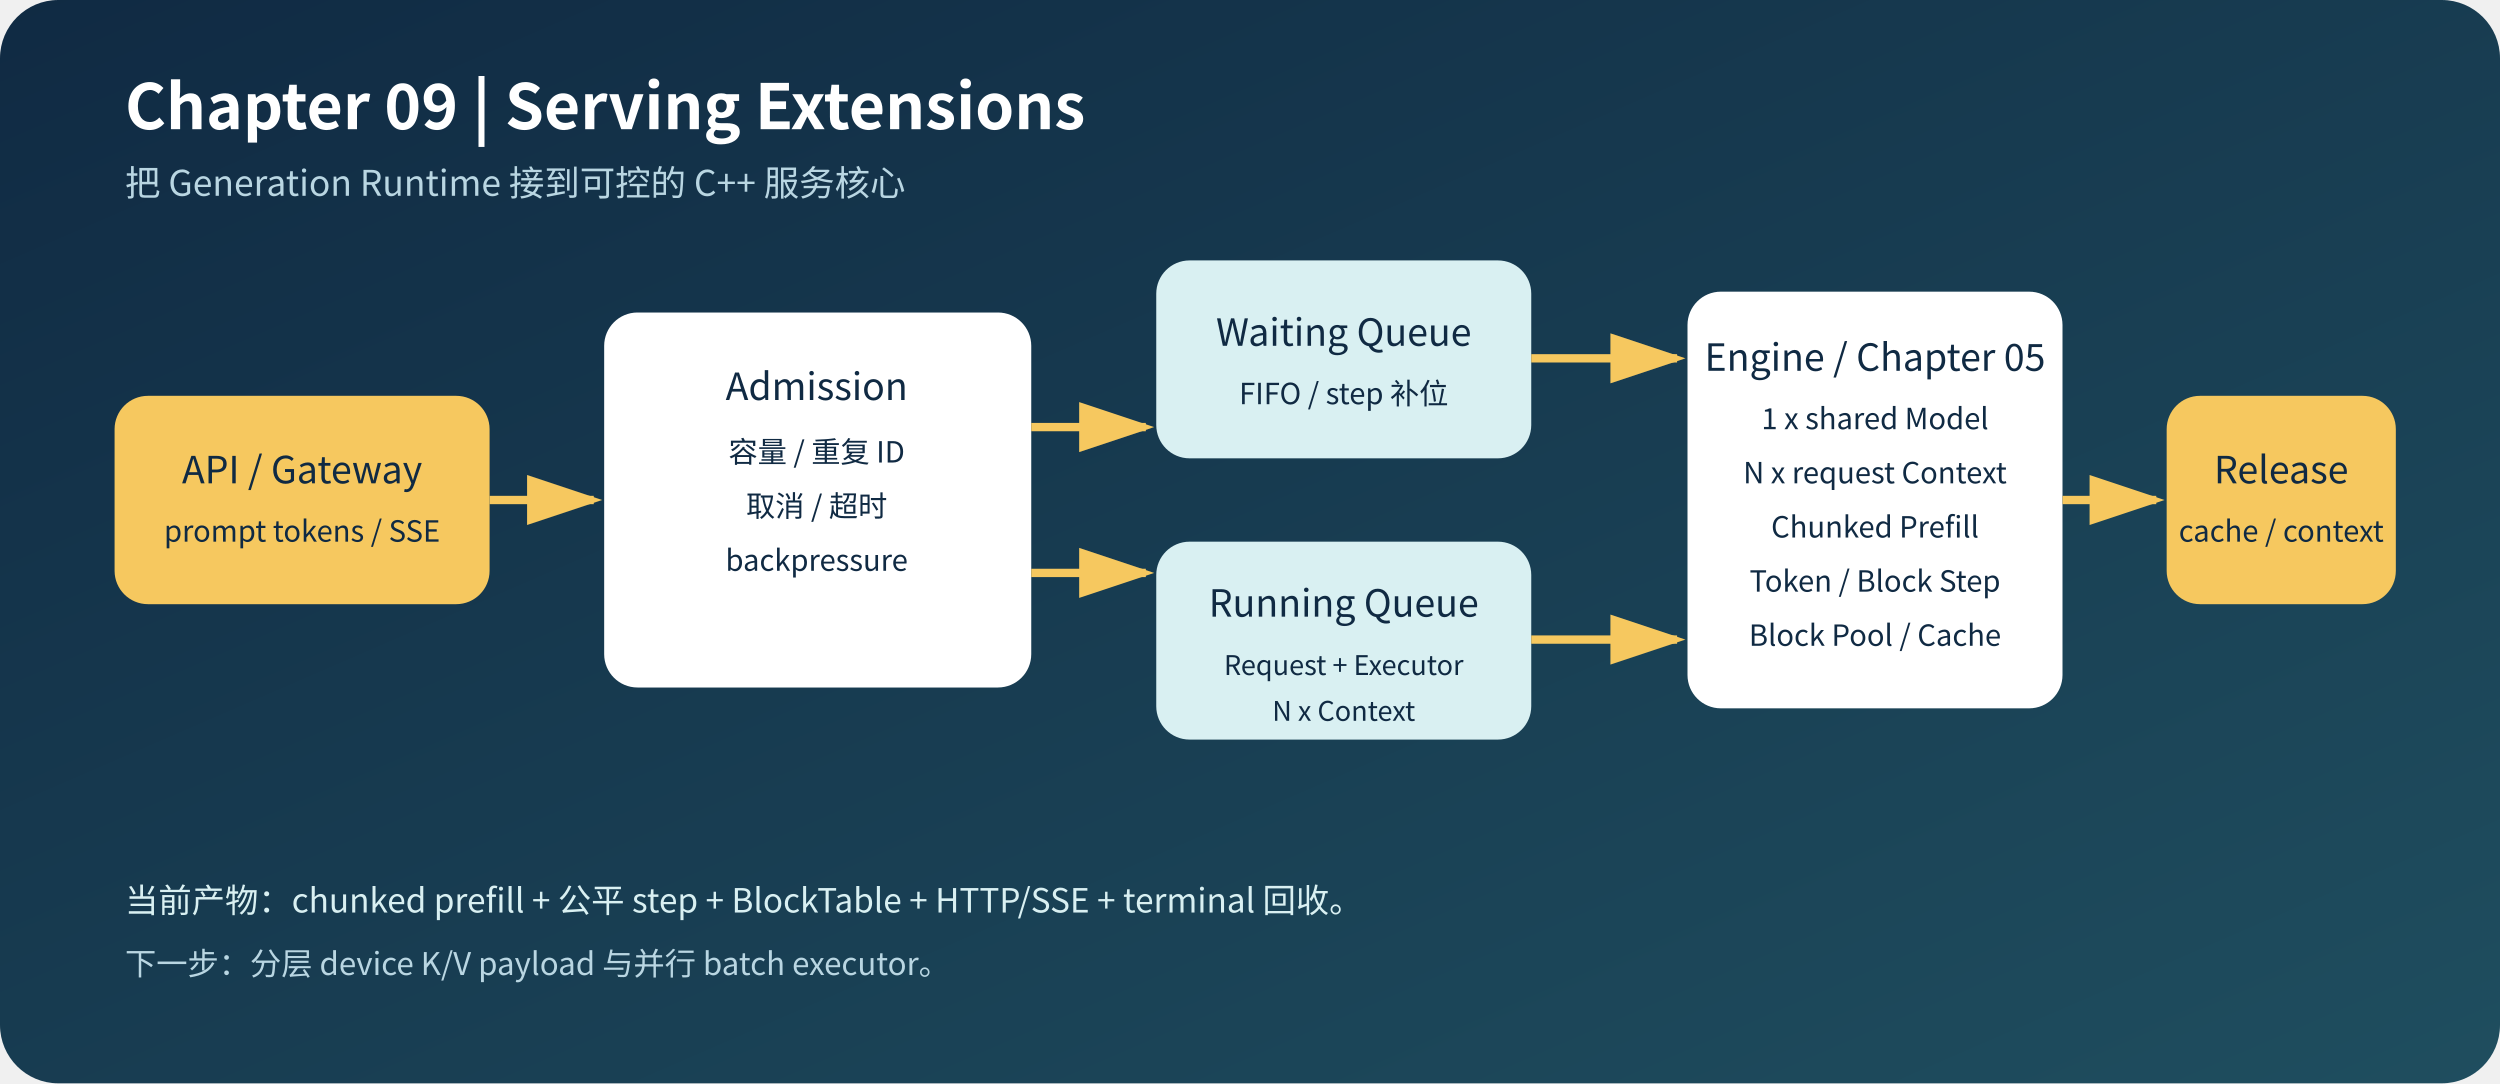
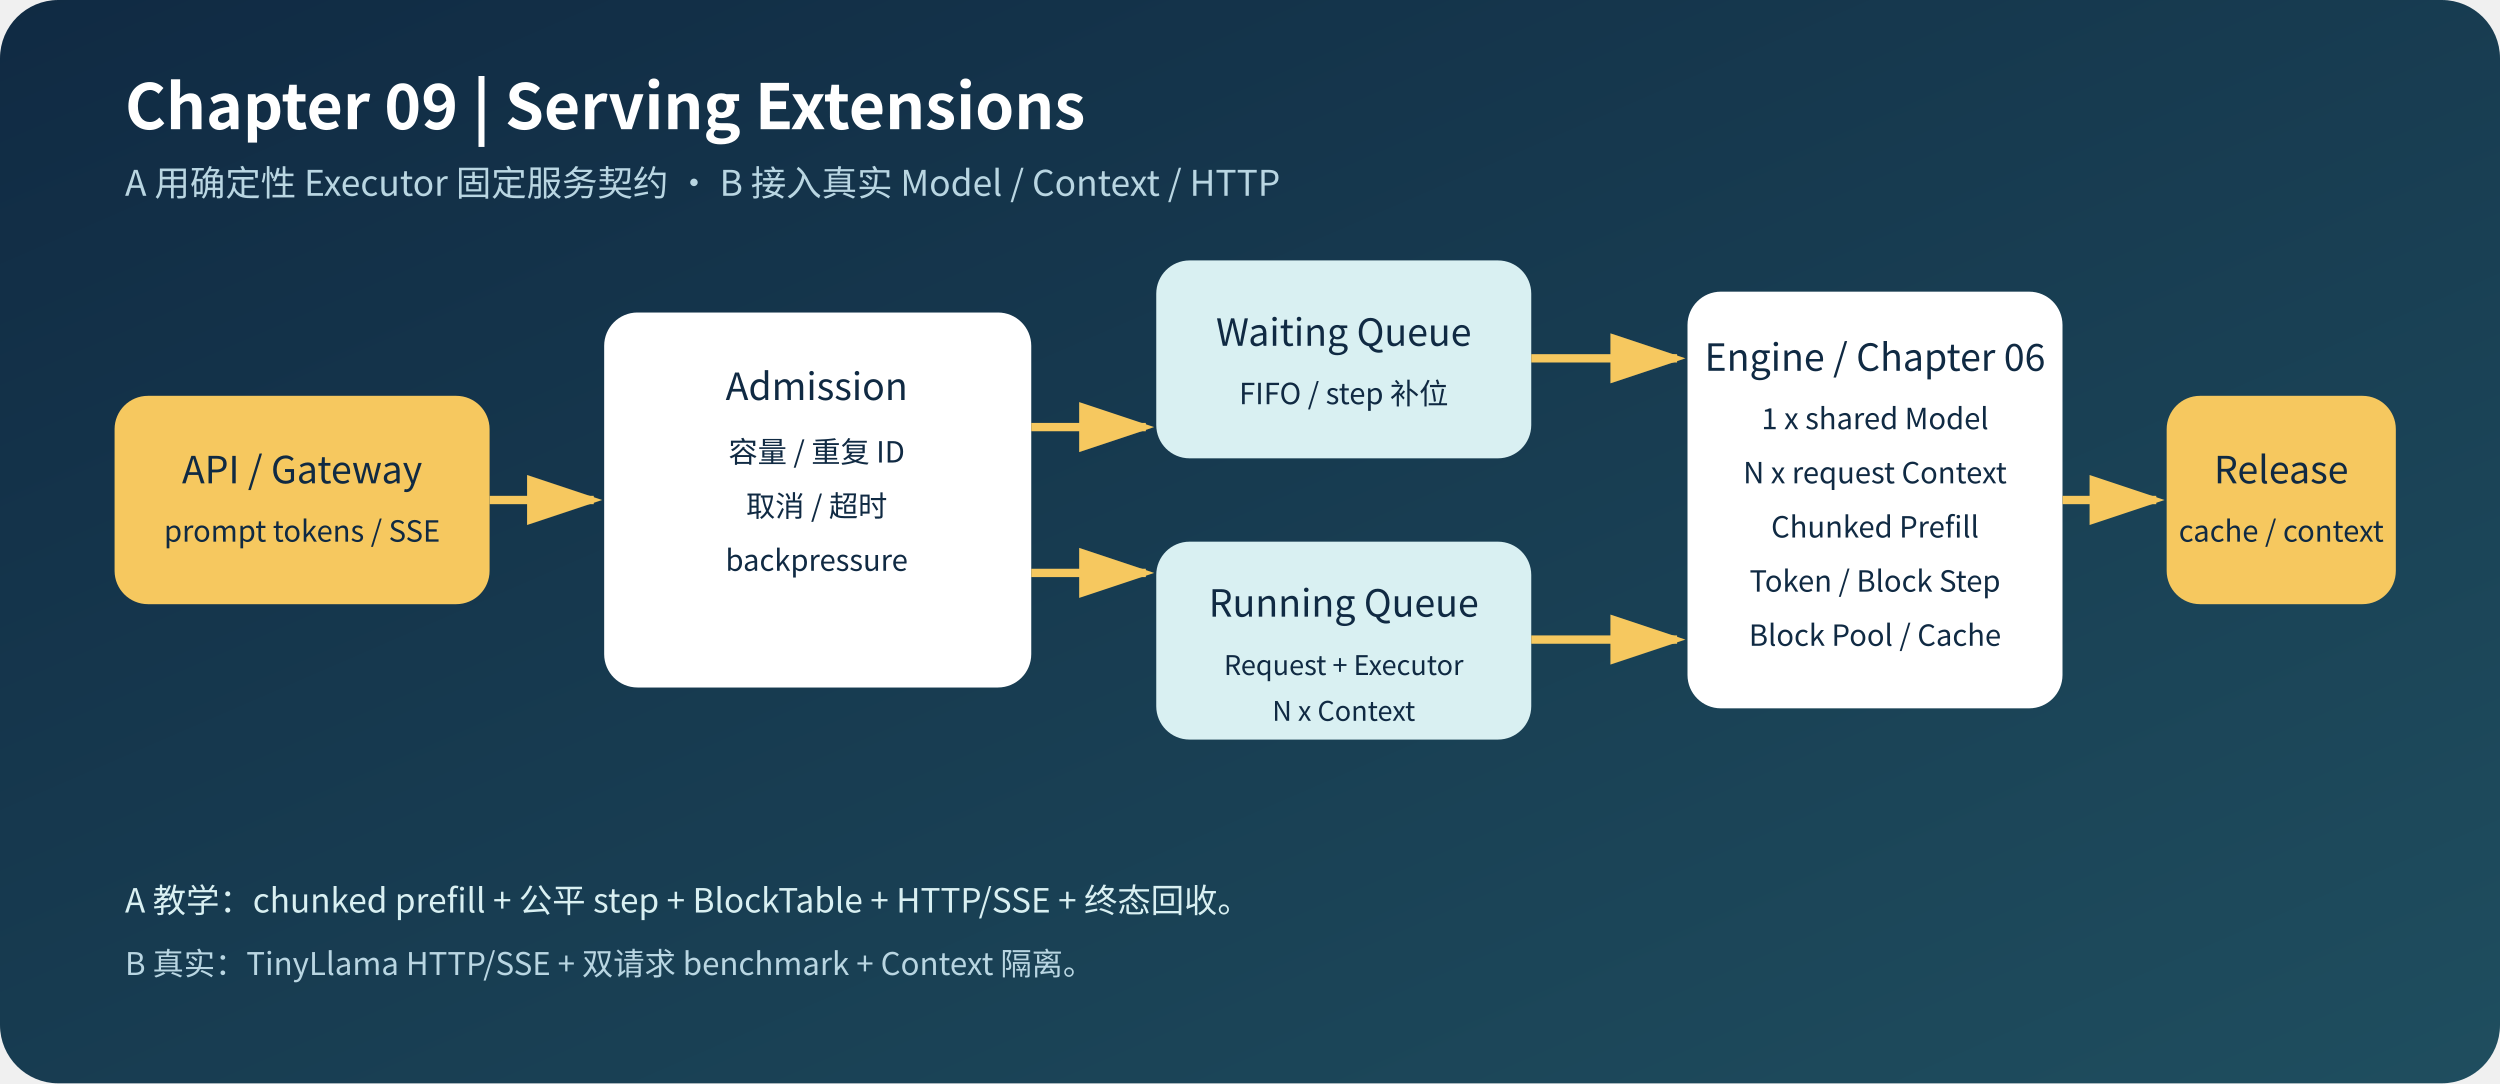
<svg xmlns="http://www.w3.org/2000/svg" viewBox="0 0 1200 520" role="img" aria-labelledby="title desc">
  <defs>
    <linearGradient id="bg" x1="0" x2="1" y1="0" y2="1">
      <stop offset="0" stop-color="#102a43" />
      <stop offset="1" stop-color="#1f4e5f" />
    </linearGradient>
    <marker id="arrow" markerWidth="10" markerHeight="10" refX="8" refY="3" orient="auto">
      <path d="M0,0 L9,3 L0,6 Z" fill="#f6c85f" />
    </marker>
  </defs>
  <rect width="1200" height="520" rx="28" fill="url(#bg)" />
  <text x="60" y="62" fill="#ffffff" font-family="Noto Sans CJK SC" font-size="30" font-weight="700">Chapter 09 | Serving Extensions</text>
-   <text x="60" y="94" fill="#b9d6e2" font-family="Noto Sans CJK SC" font-size="17">把 Generation Runtime 接到可控的 C++ 服务核心</text>
+   <text x="60" y="94" fill="#b9d6e2" font-family="Noto Sans CJK SC" font-size="17">A 用确定性 Executor 固定服务契约 · B 接入真实 Model / Context / HTTP</text>
  <g font-family="Noto Sans CJK SC" font-size="18" fill="#102a43" text-anchor="middle">
    <rect x="55" y="190" width="180" height="100" rx="16" fill="#f6c85f" />
    <text x="145" y="232">API / Gateway</text>
    <text x="145" y="260" font-size="14">prompt tokens / SSE</text>
    <rect x="290" y="150" width="205" height="180" rx="16" fill="#ffffff" />
    <text x="392" y="192">Admission</text>
    <text x="392" y="222" font-size="14">容量 / 重复 ID</text>
    <text x="392" y="248" font-size="14">取消 / 超时</text>
    <text x="392" y="274" font-size="14">backpressure</text>
    <rect x="555" y="125" width="180" height="95" rx="16" fill="#d9f0f2" />
    <text x="645" y="166">Waiting Queue</text>
    <text x="645" y="194" font-size="14">FIFO / step 补位</text>
    <rect x="555" y="260" width="180" height="95" rx="16" fill="#d9f0f2" />
    <text x="645" y="296">Running Queue</text>
    <text x="645" y="324" font-size="13">Request + Executor</text>
    <text x="645" y="346" font-size="13">N x Context</text>
    <rect x="810" y="140" width="180" height="200" rx="16" fill="#ffffff" />
-     <text x="900" y="178">Engine / Chapter 05</text>
+     <text x="900" y="178">Engine / Chapter 06</text>
    <text x="900" y="206" font-size="14">1 x shared Model</text>
    <text x="900" y="232" font-size="14">N x request Context</text>
    <text x="900" y="258" font-size="14">Chunked Prefill</text>
    <text x="900" y="284" font-size="14">Token / Block Step</text>
    <text x="900" y="310" font-size="14">Block Pool / Cache</text>
    <rect x="1040" y="190" width="110" height="100" rx="16" fill="#f6c85f" />
    <text x="1095" y="232">Release</text>
    <text x="1095" y="260" font-size="14">cache / context</text>
  </g>
  <g stroke="#f6c85f" stroke-width="4" fill="none" marker-end="url(#arrow)">
    <path d="M235 240 H285" />
    <path d="M495 205 H550" />
    <path d="M495 275 H550" />
    <path d="M735 172 H805" />
    <path d="M735 307 H805" />
    <path d="M990 240 H1035" />
  </g>
-   <text x="60" y="438" fill="#d9f0f2" font-family="Noto Sans CJK SC" font-size="16">当前产物：chunked prefill + 公平 step + BlockTable + HTTP/SSE + terminal 回收。</text>
-   <text x="60" y="468" fill="#b9d6e2" font-family="Noto Sans CJK SC" font-size="15">下一步：分层 device K/V payload 与并行 batch executor。</text>
+   <text x="60" y="438" fill="#d9f0f2" font-family="Noto Sans CJK SC" font-size="16">A 教学：chunked prefill + 公平 step + BlockTable + HTTP/SSE + 终态回收。</text>
+   <text x="60" y="468" fill="#b9d6e2" font-family="Noto Sans CJK SC" font-size="15">B 真实：TinyLlama HTTP/SSE + 双请求 benchmark + Context 隔离。</text>
</svg>
